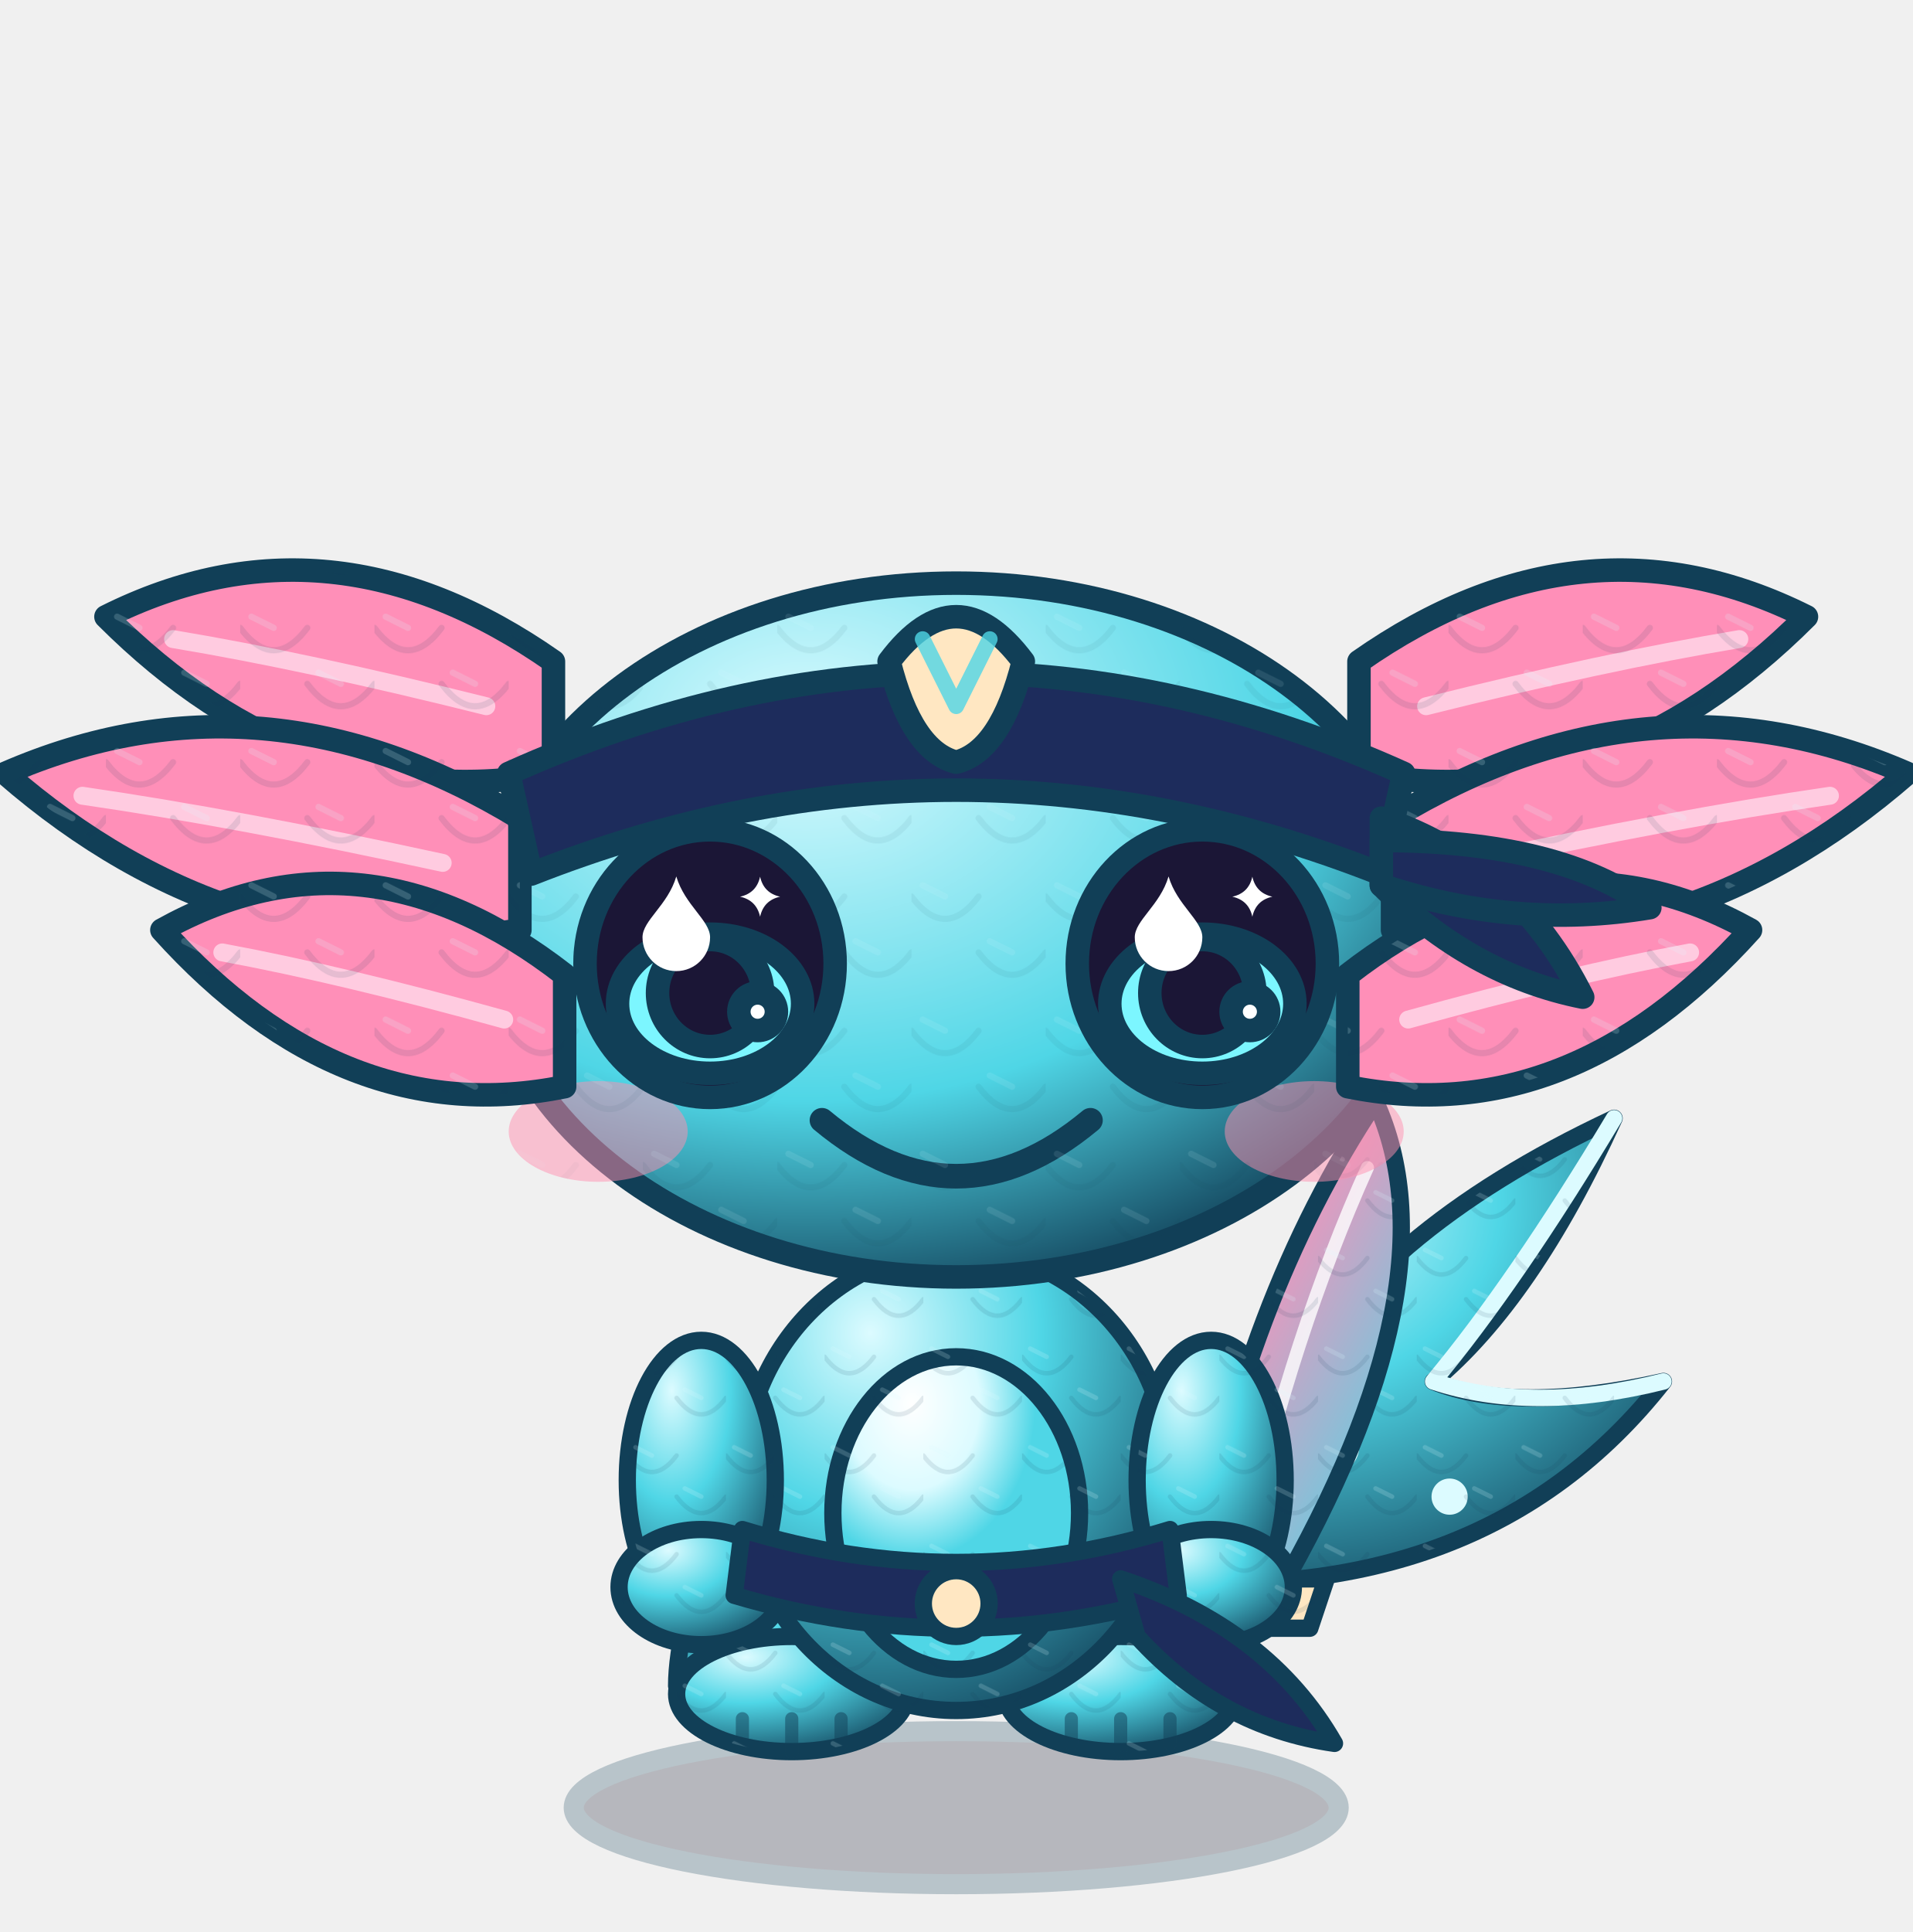
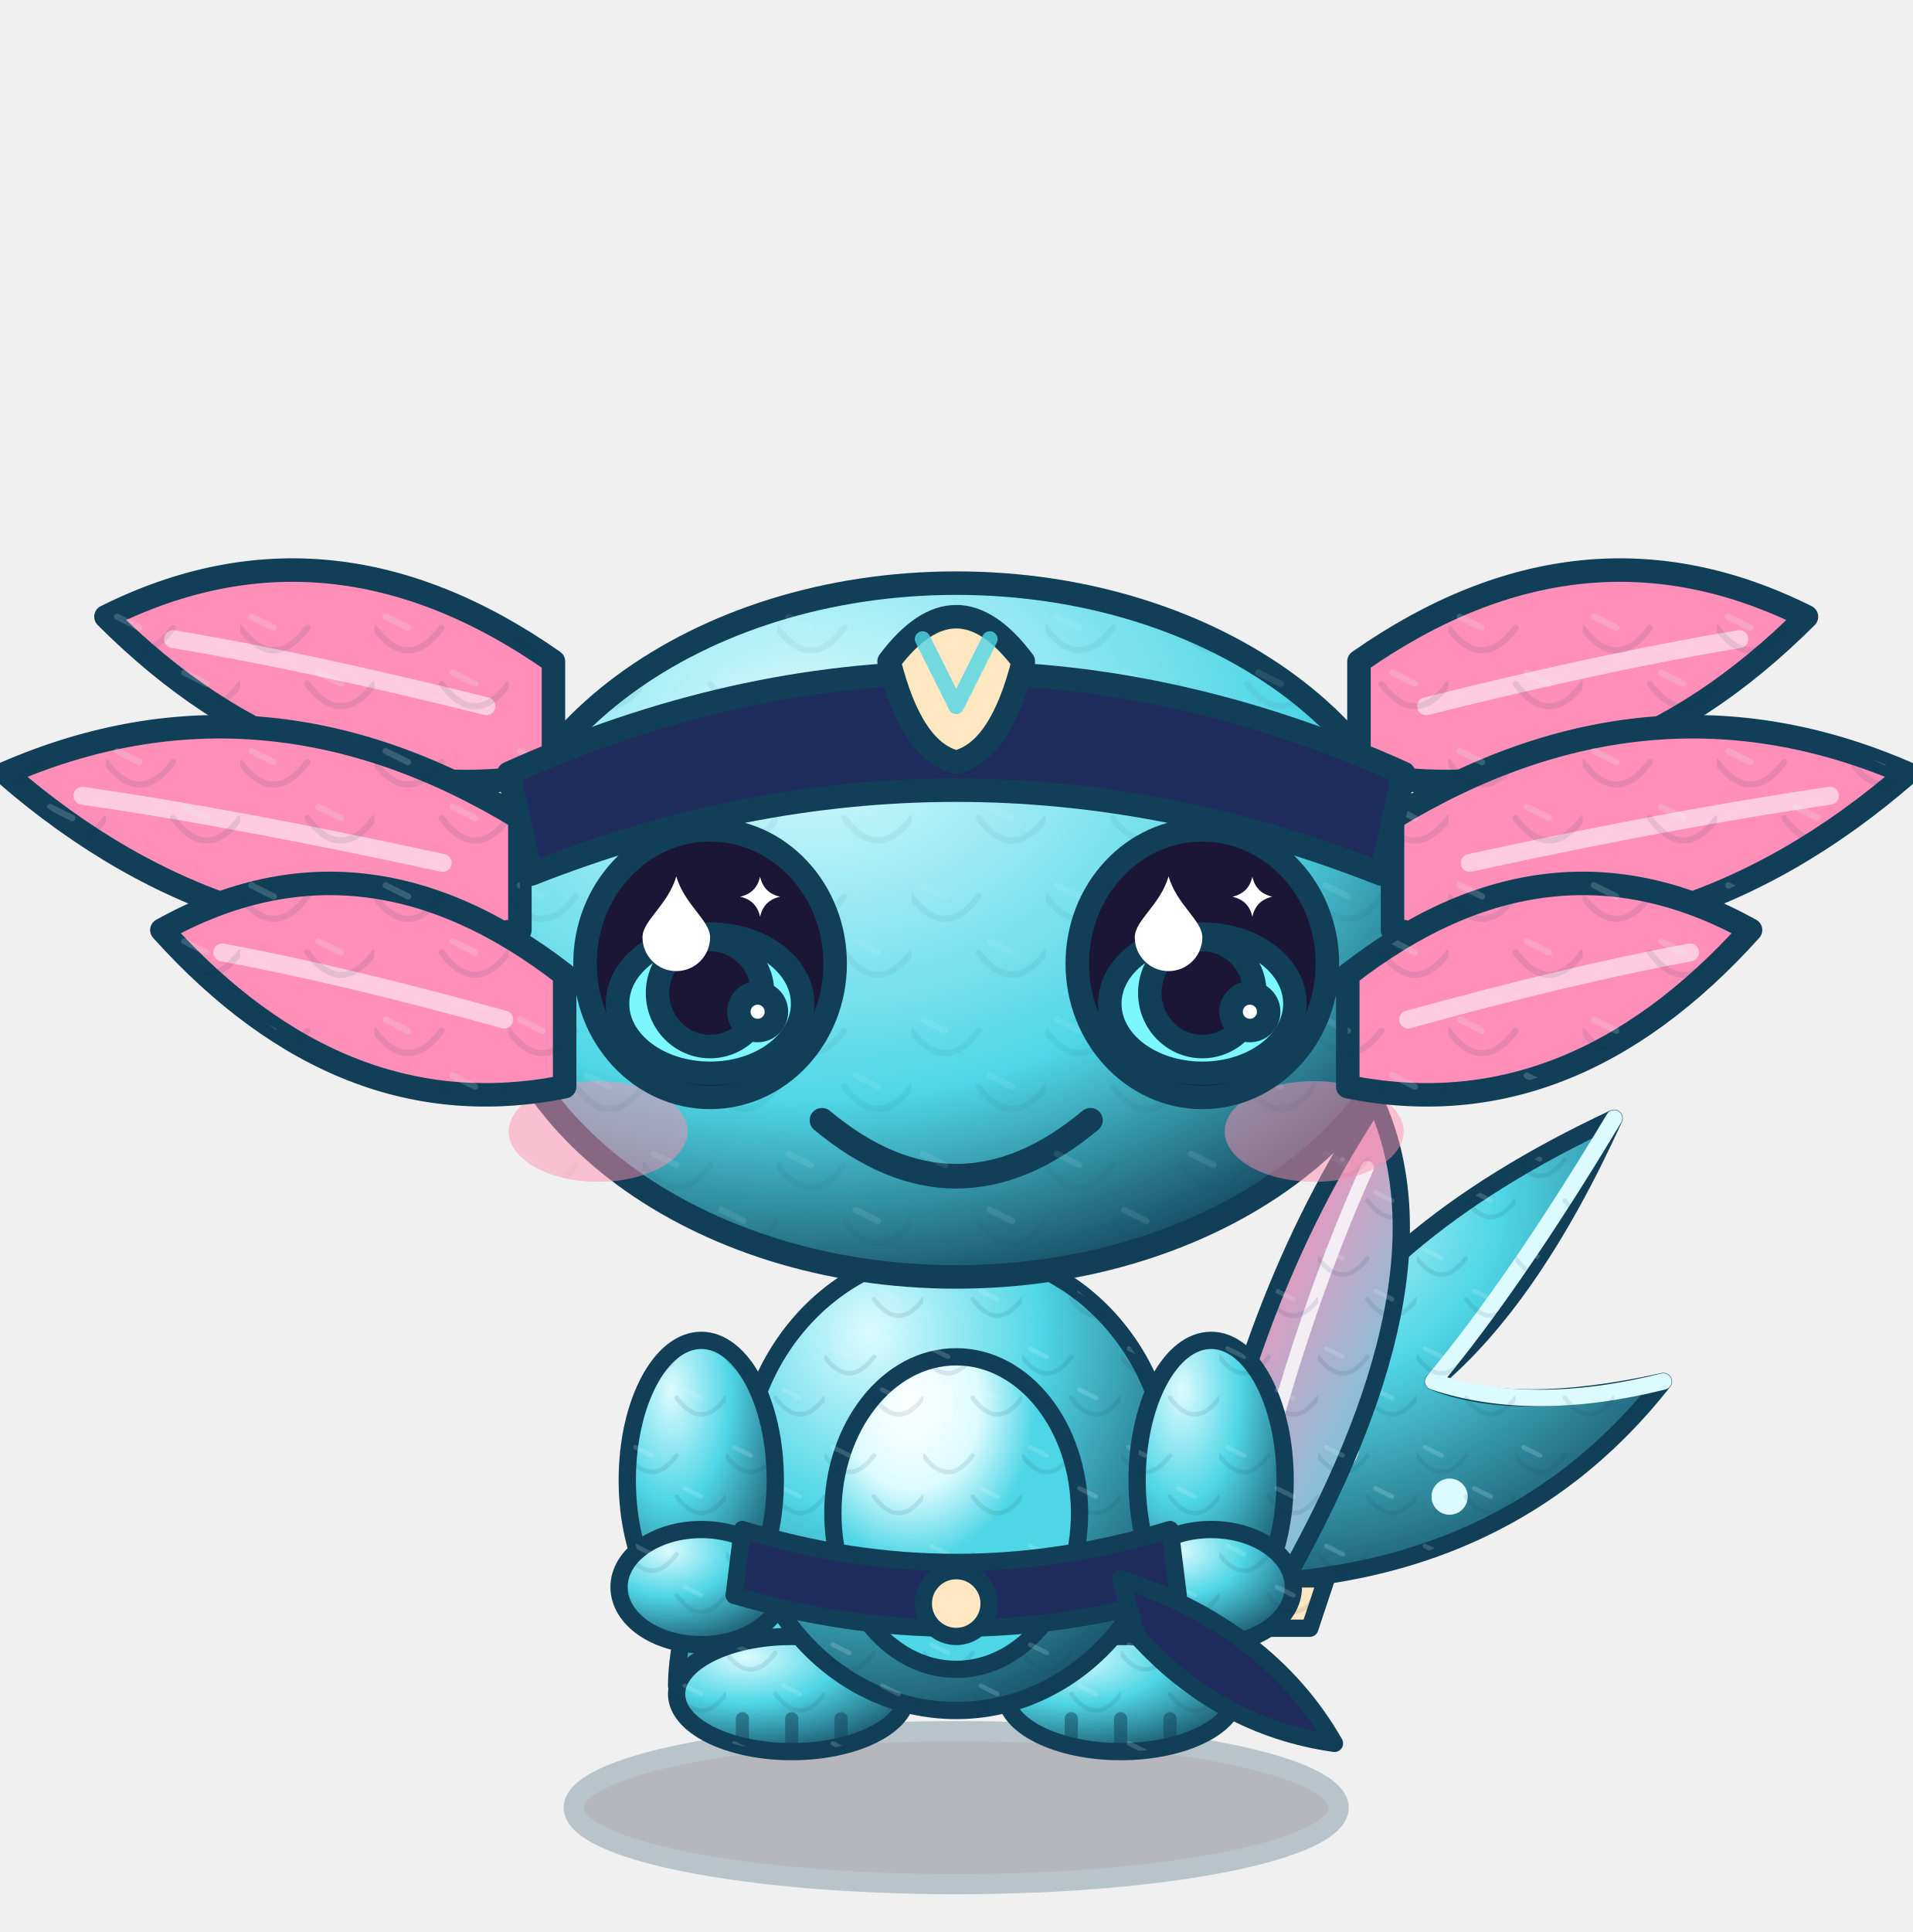
<svg xmlns="http://www.w3.org/2000/svg" viewBox="0 -12 200 202">
  <defs>
    <radialGradient id="tidefin-down-body" cx="30%" cy="18%" r="95%">
      <stop stop-color="#dcfbff" />
      <stop offset=".42" stop-color="#4fd6e6" />
      <stop offset="1" stop-color="#113f57" />
    </radialGradient>
    <radialGradient id="tidefin-down-face" cx="34%" cy="22%" r="85%">
      <stop stop-color="#dcfbff" />
      <stop offset=".62" stop-color="#4fd6e6" />
      <stop offset="1" stop-color="#113f57" />
    </radialGradient>
    <radialGradient id="tidefin-down-pearl" cx="32%" cy="15%">
      <stop stop-color="#ffffff" />
      <stop offset=".55" stop-color="#dcfbff" />
      <stop offset="1" stop-color="#4fd6e6" />
    </radialGradient>
    <linearGradient id="tidefin-down-jewel" x2=".8" y2="1">
      <stop stop-color="#ffffff" />
      <stop offset=".3" stop-color="#ff8fb8" />
      <stop offset="1" stop-color="#4fd6e6" />
    </linearGradient>
    <radialGradient id="tidefin-down-shine">
      <stop stop-color="#ffffff" />
      <stop offset=".35" stop-color="#ff8fb8" />
      <stop offset="1" stop-color="#ff8fb8" stop-opacity="0" />
    </radialGradient>
  </defs>
  <defs>
    <pattern id="tidefin-down-surface" width="12" height="12" patternUnits="userSpaceOnUse">
      <g fill="none" stroke-width=".55" stroke-linecap="round">
        <path d="M0 3q3 4 6 0M6 8q3 4 6 0" stroke="#113f57" opacity=".15" />
        <path d="M1 2l2 1M7 7l2 1" stroke="#dcfbff" opacity=".25" />
      </g>
    </pattern>
    <mask id="tidefin-down-surface-tail" style="mask-type:alpha" maskUnits="userSpaceOnUse" x="-40" y="-60" width="280" height="280">
      <path d="M122 150Q164 154 186 126Q168 130 158 126Q170 116 180 94Q150 108 140 128Q132 138 120 140Z" fill="url(#tidefin-down-body)" />
      <path d="M180 94Q168 114 158 126Q170 130 186 126" fill="none" stroke="#dcfbff" stroke-width="2" />
      <circle cx="146" cy="134" r="3" fill="#dcfbff" stroke="none" />
      <circle cx="160" cy="140" r="2.2" fill="#dcfbff" stroke="none" />
    </mask>
    <mask id="tidefin-down-surface-legL" style="mask-type:alpha" maskUnits="userSpaceOnUse" x="-40" y="-60" width="280" height="280">
      <path d="M71 142Q66 156 66 163Q80 172 94 163Q94 156 89 142Z" fill="url(#tidefin-down-body)" />
      <ellipse cx="80" cy="164" rx="14" ry="7" fill="url(#tidefin-down-body)" />
      <path d="M74 167V170M80 167V171M86 167V170" stroke="#113f57" stroke-width="1.6" opacity=".5" />
    </mask>
    <mask id="tidefin-down-surface-legR" style="mask-type:alpha" maskUnits="userSpaceOnUse" x="-40" y="-60" width="280" height="280">
      <path d="M111 142Q106 156 106 163Q120 172 134 163Q134 156 129 142Z" fill="url(#tidefin-down-body)" />
      <ellipse cx="120" cy="164" rx="14" ry="7" fill="url(#tidefin-down-body)" />
      <path d="M114 167V170M120 167V171M126 167V170" stroke="#113f57" stroke-width="1.6" opacity=".5" />
    </mask>
    <mask id="tidefin-down-surface-body" style="mask-type:alpha" maskUnits="userSpaceOnUse" x="-40" y="-60" width="280" height="280">
      <ellipse cx="100" cy="138" rx="26" ry="28" fill="url(#tidefin-down-body)" />
      <ellipse cx="100" cy="142" rx="15" ry="19" fill="url(#tidefin-down-pearl)" />
    </mask>
    <mask id="tidefin-down-surface-armL" style="mask-type:alpha" maskUnits="userSpaceOnUse" x="-40" y="-60" width="280" height="280">
      <ellipse cx="69" cy="138" rx="9" ry="17" fill="url(#tidefin-down-body)" />
      <ellipse cx="69" cy="151" rx="10" ry="7" fill="url(#tidefin-down-body)" />
    </mask>
    <mask id="tidefin-down-surface-armR" style="mask-type:alpha" maskUnits="userSpaceOnUse" x="-40" y="-60" width="280" height="280">
      <path d="M129 150Q135 116 151 92Q161 114 139 152Z" fill="url(#tidefin-down-jewel)" />
      <path d="M135 146Q141 120 150 100" fill="none" stroke="#ffffff" stroke-width="1.6" stroke-linecap="round" stroke-linejoin="round" opacity="0.8" />
      <path d="M125 150H145L143 156H127Z" fill="#ffe7c2" />
      <ellipse cx="131" cy="138" rx="9" ry="17" fill="url(#tidefin-down-body)" />
      <ellipse cx="131" cy="151" rx="10" ry="7" fill="url(#tidefin-down-body)" />
    </mask>
    <mask id="tidefin-down-surface-head" style="mask-type:alpha" maskUnits="userSpaceOnUse" x="-40" y="-60" width="280" height="280">
      <ellipse cx="100" cy="90" rx="42" ry="31" fill="url(#tidefin-down-face)" />
      <path d="M70 78Q81 70.96 92 75.36" stroke="#ffffff" stroke-width="3.5" stroke-linecap="round" opacity=".55" fill="none" />
      <path d="M88 107Q100 117 112 107" fill="none" stroke="#113f57" stroke-width="2.2" stroke-linecap="round" />
      <ellipse cx="68" cy="108" rx="8" ry="4.5" fill="#ff8fb0" opacity=".5" stroke="none" />
      <ellipse cx="132" cy="108" rx="8" ry="4.5" fill="#ff8fb0" opacity=".5" stroke="none" />
    </mask>
    <mask id="tidefin-down-surface-ears" style="mask-type:alpha" maskUnits="userSpaceOnUse" x="-40" y="-60" width="280" height="280">
      <path d="M64 66Q44 52 24 62Q42 80 64 76Z" fill="#ff8fb8" />
      <path d="M58 70Q42 66 30 64" fill="none" stroke="#ffd2e4" stroke-width="1.6" stroke-linecap="round" stroke-linejoin="round" opacity="0.9" />
      <path d="M61 80Q38 66 15 76Q35.7 94 61 90Z" fill="#ff8fb8" />
      <path d="M54.1 84Q35.7 80 21.9 78" fill="none" stroke="#ffd2e4" stroke-width="1.6" stroke-linecap="round" stroke-linejoin="round" opacity="0.9" />
      <path d="M65 94Q47 80 29 90Q45.2 108 65 104Z" fill="#ff8fb8" />
      <path d="M59.6 98Q45.2 94 34.4 92" fill="none" stroke="#ffd2e4" stroke-width="1.6" stroke-linecap="round" stroke-linejoin="round" opacity="0.9" />
      <path d="M136 66Q156 52 176 62Q158 80 136 76Z" fill="#ff8fb8" />
      <path d="M142 70Q158 66 170 64" fill="none" stroke="#ffd2e4" stroke-width="1.6" stroke-linecap="round" stroke-linejoin="round" opacity="0.9" />
      <path d="M139 80Q162 66 185 76Q164.3 94 139 90Z" fill="#ff8fb8" />
      <path d="M145.9 84Q164.3 80 178.1 78" fill="none" stroke="#ffd2e4" stroke-width="1.6" stroke-linecap="round" stroke-linejoin="round" opacity="0.9" />
      <path d="M135 94Q153 80 171 90Q154.8 108 135 104Z" fill="#ff8fb8" />
      <path d="M140.4 98Q154.8 94 165.6 92" fill="none" stroke="#ffd2e4" stroke-width="1.6" stroke-linecap="round" stroke-linejoin="round" opacity="0.9" />
    </mask>
  </defs>
  <g stroke="#113f57" stroke-width="2.1" stroke-linejoin="round" stroke-linecap="round">
    <ellipse class="fighter-shadow" cx="100" cy="177" rx="40" ry="8" fill="#060d24" opacity=".25" />
    <g class="fighter-character">
      <g class="fighter-tail">
        <g transform="matrix(0.86 0 0 0.86 14 24.08)">
          <path d="M122 150Q164 154 186 126Q168 130 158 126Q170 116 180 94Q150 108 140 128Q132 138 120 140Z" fill="url(#tidefin-down-body)" />
          <path d="M180 94Q168 114 158 126Q170 130 186 126" fill="none" stroke="#dcfbff" stroke-width="2" />
          <circle cx="146" cy="134" r="3" fill="#dcfbff" stroke="none" />
          <circle cx="160" cy="140" r="2.2" fill="#dcfbff" stroke="none" />
          <g class="champion-material" mask="url(#tidefin-down-surface-tail)" stroke="none" opacity="0.72">
            <path fill="url(#tidefin-down-surface)" d="M-40-60H240V220H-40Z" />
          </g>
        </g>
      </g>
      <g class="fighter-wings" />
      <g class="fighter-legL">
        <g transform="matrix(0.86 0 0 0.86 14 24.08)">
          <path d="M71 142Q66 156 66 163Q80 172 94 163Q94 156 89 142Z" fill="url(#tidefin-down-body)" />
          <ellipse cx="80" cy="164" rx="14" ry="7" fill="url(#tidefin-down-body)" />
          <path d="M74 167V170M80 167V171M86 167V170" stroke="#113f57" stroke-width="1.6" opacity=".5" />
          <g class="champion-material" mask="url(#tidefin-down-surface-legL)" stroke="none" opacity="0.72">
            <path fill="url(#tidefin-down-surface)" d="M-40-60H240V220H-40Z" />
          </g>
        </g>
      </g>
      <g class="fighter-legR">
        <g transform="matrix(0.86 0 0 0.86 14 24.08)">
          <path d="M111 142Q106 156 106 163Q120 172 134 163Q134 156 129 142Z" fill="url(#tidefin-down-body)" />
          <ellipse cx="120" cy="164" rx="14" ry="7" fill="url(#tidefin-down-body)" />
          <path d="M114 167V170M120 167V171M126 167V170" stroke="#113f57" stroke-width="1.6" opacity=".5" />
          <g class="champion-material" mask="url(#tidefin-down-surface-legR)" stroke="none" opacity="0.72">
            <path fill="url(#tidefin-down-surface)" d="M-40-60H240V220H-40Z" />
          </g>
        </g>
      </g>
      <g class="fighter-torso">
        <g transform="matrix(0.86 0 0 0.86 14 24.08)">
          <ellipse cx="100" cy="138" rx="26" ry="28" fill="url(#tidefin-down-body)" />
          <ellipse cx="100" cy="142" rx="15" ry="19" fill="url(#tidefin-down-pearl)" />
          <g class="champion-material" mask="url(#tidefin-down-surface-body)" stroke="none" opacity="0.72">
            <path fill="url(#tidefin-down-surface)" d="M-40-60H240V220H-40Z" />
          </g>
          <g class="crag-cracks" display="none" fill="none" stroke-linecap="round" stroke-linejoin="round">
            <path d="M88 127l6 7-3 6 7 8M113 131l-5 7 4 7" stroke="#ff9a2e" stroke-width="4.5" opacity=".35" />
            <path d="M88 127l6 7-3 6 7 8M113 131l-5 7 4 7" stroke="#ffcf7a" stroke-width="1.7" />
          </g>
        </g>
      </g>
      <g class="fighter-armL">
        <g transform="matrix(0.86 0 0 0.86 14 24.08)">
          <ellipse cx="69" cy="138" rx="9" ry="17" fill="url(#tidefin-down-body)" />
          <ellipse cx="69" cy="151" rx="10" ry="7" fill="url(#tidefin-down-body)" />
          <g class="champion-material" mask="url(#tidefin-down-surface-armL)" stroke="none" opacity="0.72">
            <path fill="url(#tidefin-down-surface)" d="M-40-60H240V220H-40Z" />
          </g>
        </g>
      </g>
      <g class="fighter-armR">
        <g transform="matrix(0.86 0 0 0.86 14 24.08)">
          <path d="M129 150Q135 116 151 92Q161 114 139 152Z" fill="url(#tidefin-down-jewel)" />
          <path d="M135 146Q141 120 150 100" fill="none" stroke="#ffffff" stroke-width="1.6" stroke-linecap="round" stroke-linejoin="round" opacity="0.8" />
          <path d="M125 150H145L143 156H127Z" fill="#ffe7c2" />
          <ellipse cx="131" cy="138" rx="9" ry="17" fill="url(#tidefin-down-body)" />
          <ellipse cx="131" cy="151" rx="10" ry="7" fill="url(#tidefin-down-body)" />
          <g class="champion-material" mask="url(#tidefin-down-surface-armR)" stroke="none" opacity="0.72">
            <path fill="url(#tidefin-down-surface)" d="M-40-60H240V220H-40Z" />
          </g>
        </g>
      </g>
      <g class="fighter-face">
        <g class="fighter-head">
          <g transform="matrix(1.17 0 0 1.17 -17 -20.06)">
            <ellipse cx="100" cy="90" rx="42" ry="31" fill="url(#tidefin-down-face)" />
            <path d="M70 78Q81 70.96 92 75.36" stroke="#ffffff" stroke-width="3.5" stroke-linecap="round" opacity=".55" fill="none" />
            <path d="M88 107Q100 117 112 107" fill="none" stroke="#113f57" stroke-width="2.2" stroke-linecap="round" />
            <ellipse cx="68" cy="108" rx="8" ry="4.5" fill="#ff8fb0" opacity=".5" stroke="none" />
            <ellipse cx="132" cy="108" rx="8" ry="4.5" fill="#ff8fb0" opacity=".5" stroke="none" />
            <g class="champion-material" mask="url(#tidefin-down-surface-head)" stroke="none" opacity="0.42">
              <path fill="url(#tidefin-down-surface)" d="M-40-60H240V220H-40Z" />
            </g>
            <g class="crag-cracks" display="none" fill="none" stroke-linecap="round" stroke-linejoin="round">
              <path d="M84 64l5 6-2 5 6 4M117 63l-4 6 3 5" stroke="#ff9a2e" stroke-width="4.5" opacity=".35" />
              <path d="M84 64l5 6-2 5 6 4M117 63l-4 6 3 5" stroke="#ffcf7a" stroke-width="1.7" />
            </g>
          </g>
        </g>
        <g class="fighter-ears">
          <g transform="matrix(1.17 0 0 1.17 -17 -20.06)">
            <path d="M64 66Q44 52 24 62Q42 80 64 76Z" fill="#ff8fb8" />
            <path d="M58 70Q42 66 30 64" fill="none" stroke="#ffd2e4" stroke-width="1.6" stroke-linecap="round" stroke-linejoin="round" opacity="0.9" />
            <path d="M61 80Q38 66 15 76Q35.7 94 61 90Z" fill="#ff8fb8" />
            <path d="M54.1 84Q35.7 80 21.9 78" fill="none" stroke="#ffd2e4" stroke-width="1.6" stroke-linecap="round" stroke-linejoin="round" opacity="0.9" />
            <path d="M65 94Q47 80 29 90Q45.2 108 65 104Z" fill="#ff8fb8" />
            <path d="M59.6 98Q45.2 94 34.4 92" fill="none" stroke="#ffd2e4" stroke-width="1.6" stroke-linecap="round" stroke-linejoin="round" opacity="0.9" />
            <path d="M136 66Q156 52 176 62Q158 80 136 76Z" fill="#ff8fb8" />
            <path d="M142 70Q158 66 170 64" fill="none" stroke="#ffd2e4" stroke-width="1.6" stroke-linecap="round" stroke-linejoin="round" opacity="0.9" />
            <path d="M139 80Q162 66 185 76Q164.3 94 139 90Z" fill="#ff8fb8" />
            <path d="M145.9 84Q164.3 80 178.1 78" fill="none" stroke="#ffd2e4" stroke-width="1.6" stroke-linecap="round" stroke-linejoin="round" opacity="0.9" />
            <path d="M135 94Q153 80 171 90Q154.8 108 135 104Z" fill="#ff8fb8" />
            <path d="M140.4 98Q154.8 94 165.6 92" fill="none" stroke="#ffd2e4" stroke-width="1.6" stroke-linecap="round" stroke-linejoin="round" opacity="0.9" />
            <g class="champion-material" mask="url(#tidefin-down-surface-ears)" stroke="none" opacity="0.72">
              <path fill="url(#tidefin-down-surface)" d="M-40-60H240V220H-40Z" />
            </g>
          </g>
        </g>
        <g class="fighter-eyes">
          <g transform="matrix(1.17 0 0 1.17 -17 -20.06)">
            <ellipse cx="78" cy="93" rx="11.18" ry="11.956" fill="#1b1636" />
            <ellipse cx="78" cy="96.587" rx="8.273" ry="6.217" fill="#7cf6ff" />
            <ellipse cx="78" cy="95.63" rx="4.696" ry="4.782" fill="#1b1636" />
            <path d="M74.98 85.21C75.74 87.78 78 89.14 78 90.65A3.02 3.02 0 0 1 71.96 90.65C71.96 89.14 74.23 87.78 74.98 85.21Z" fill="#fff" stroke="none" />
            <circle cx="82.25" cy="97.3" r="1.68" fill="#fff" />
            <path d="M82.47 85.23Q82.792 86.698 84.26 87.02Q82.792 87.342 82.47 88.81Q82.148 87.342 80.68 87.02Q82.148 86.698 82.47 85.23Z" fill="#ffffff" stroke="none" />
            <ellipse cx="122" cy="93" rx="11.18" ry="11.956" fill="#1b1636" />
            <ellipse cx="122" cy="96.587" rx="8.273" ry="6.217" fill="#7cf6ff" />
            <ellipse cx="122" cy="95.63" rx="4.696" ry="4.782" fill="#1b1636" />
            <path d="M118.98 85.21C119.74 87.78 122 89.14 122 90.65A3.02 3.02 0 0 1 115.96 90.65C115.96 89.14 118.23 87.78 118.98 85.21Z" fill="#fff" stroke="none" />
            <circle cx="126.25" cy="97.3" r="1.68" fill="#fff" />
            <path d="M126.47 85.23Q126.792 86.698 128.26 87.02Q126.792 87.342 126.47 88.81Q126.148 87.342 124.68 87.02Q126.148 86.698 126.47 85.23Z" fill="#ffffff" stroke="none" />
          </g>
        </g>
        <g class="fighter-flame">
          <g transform="matrix(1.17 0 0 1.17 -17 -20.06)">
            <path d="M60 76Q100 58 140 76L138 85Q100 70 62 85Z" fill="#1d2c5c" />
-             <path d="M138 80Q150 84 156 96Q146 94 138 86Z" fill="#1d2c5c" />
-             <path d="M138 82Q154 82 162 88Q150 90 138 86Z" fill="#1d2c5c" />
            <path d="M94 66Q100 58 106 66Q104 74 100 75Q96 74 94 66Z" fill="#ffe7c2" />
            <path d="M97 64L100 70L103 64" fill="none" stroke="#4fd6e6" stroke-width="1.4" stroke-linecap="round" stroke-linejoin="round" opacity="0.8" />
          </g>
        </g>
      </g>
      <g class="fighter-scarf">
        <g transform="matrix(0.86 0 0 0.86 14 24.08)">
          <path d="M74 144Q100 152 126 144L127 152Q100 160 73 152Z" fill="#1d2c5c" />
          <path d="M120 150Q138 156 146 170Q132 168 122 157Z" fill="#1d2c5c" />
          <circle cx="100" cy="153" r="4" fill="#ffe7c2" />
        </g>
      </g>
    </g>
  </g>
</svg>
